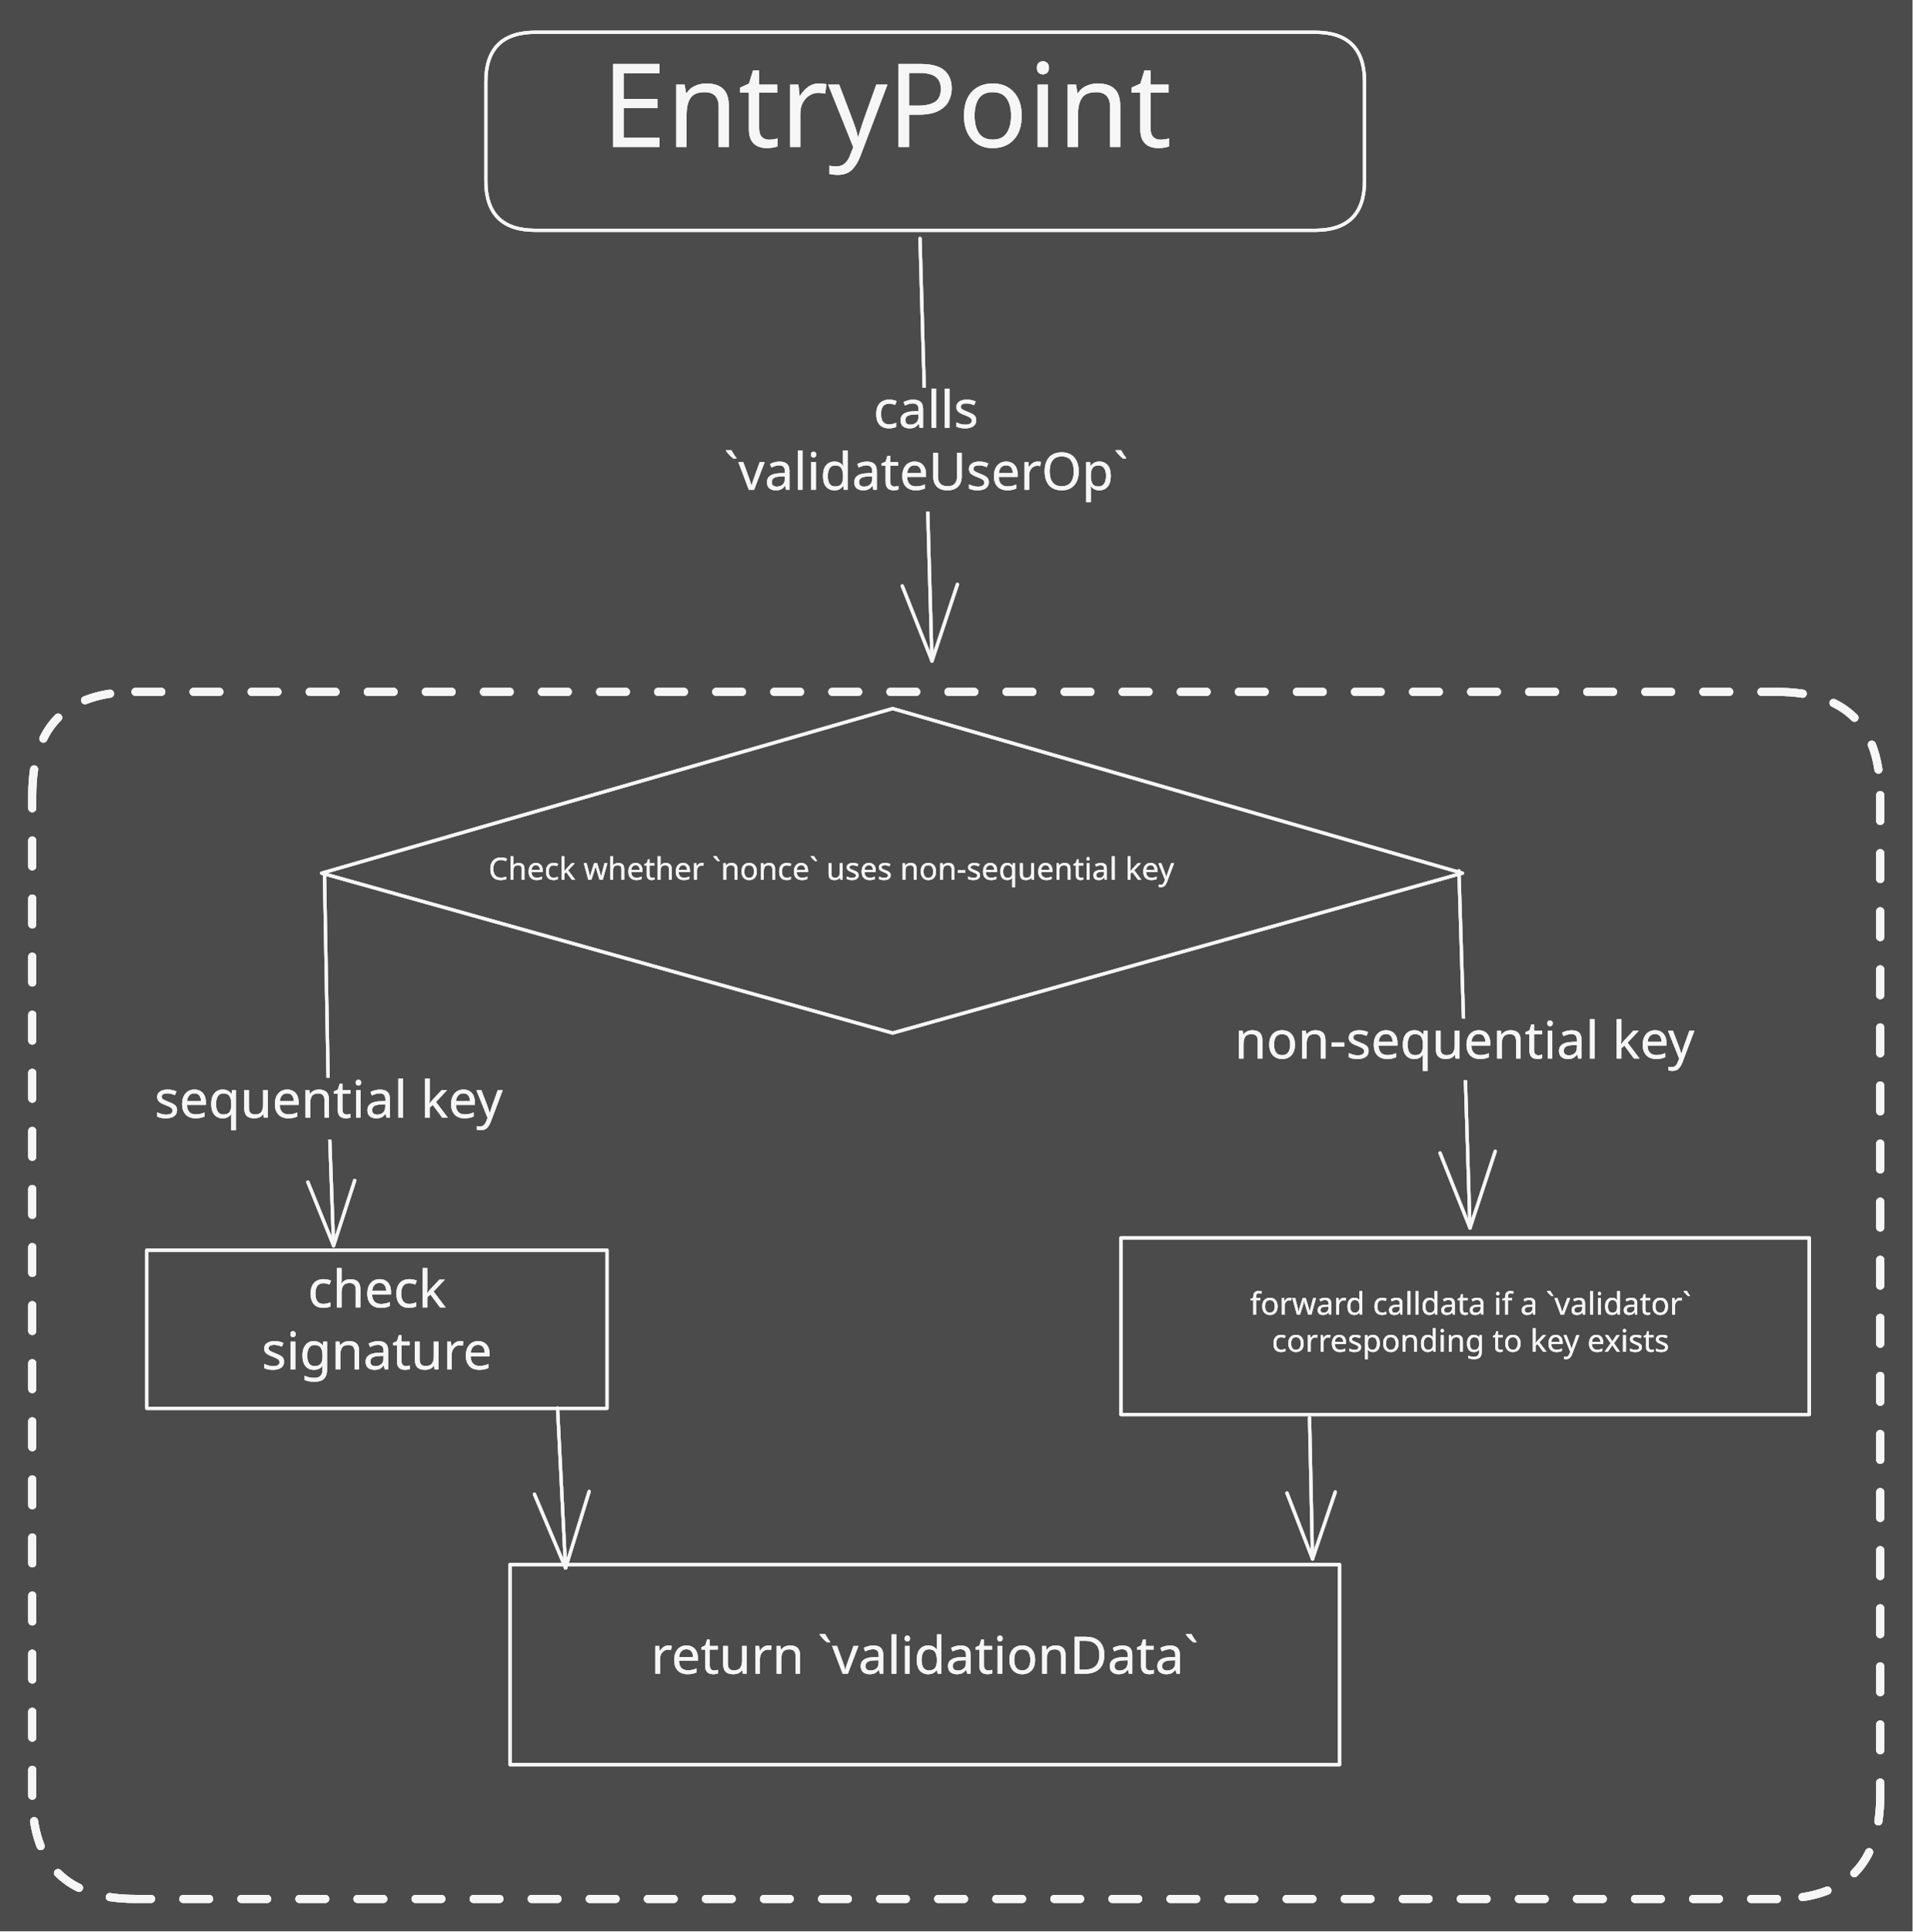
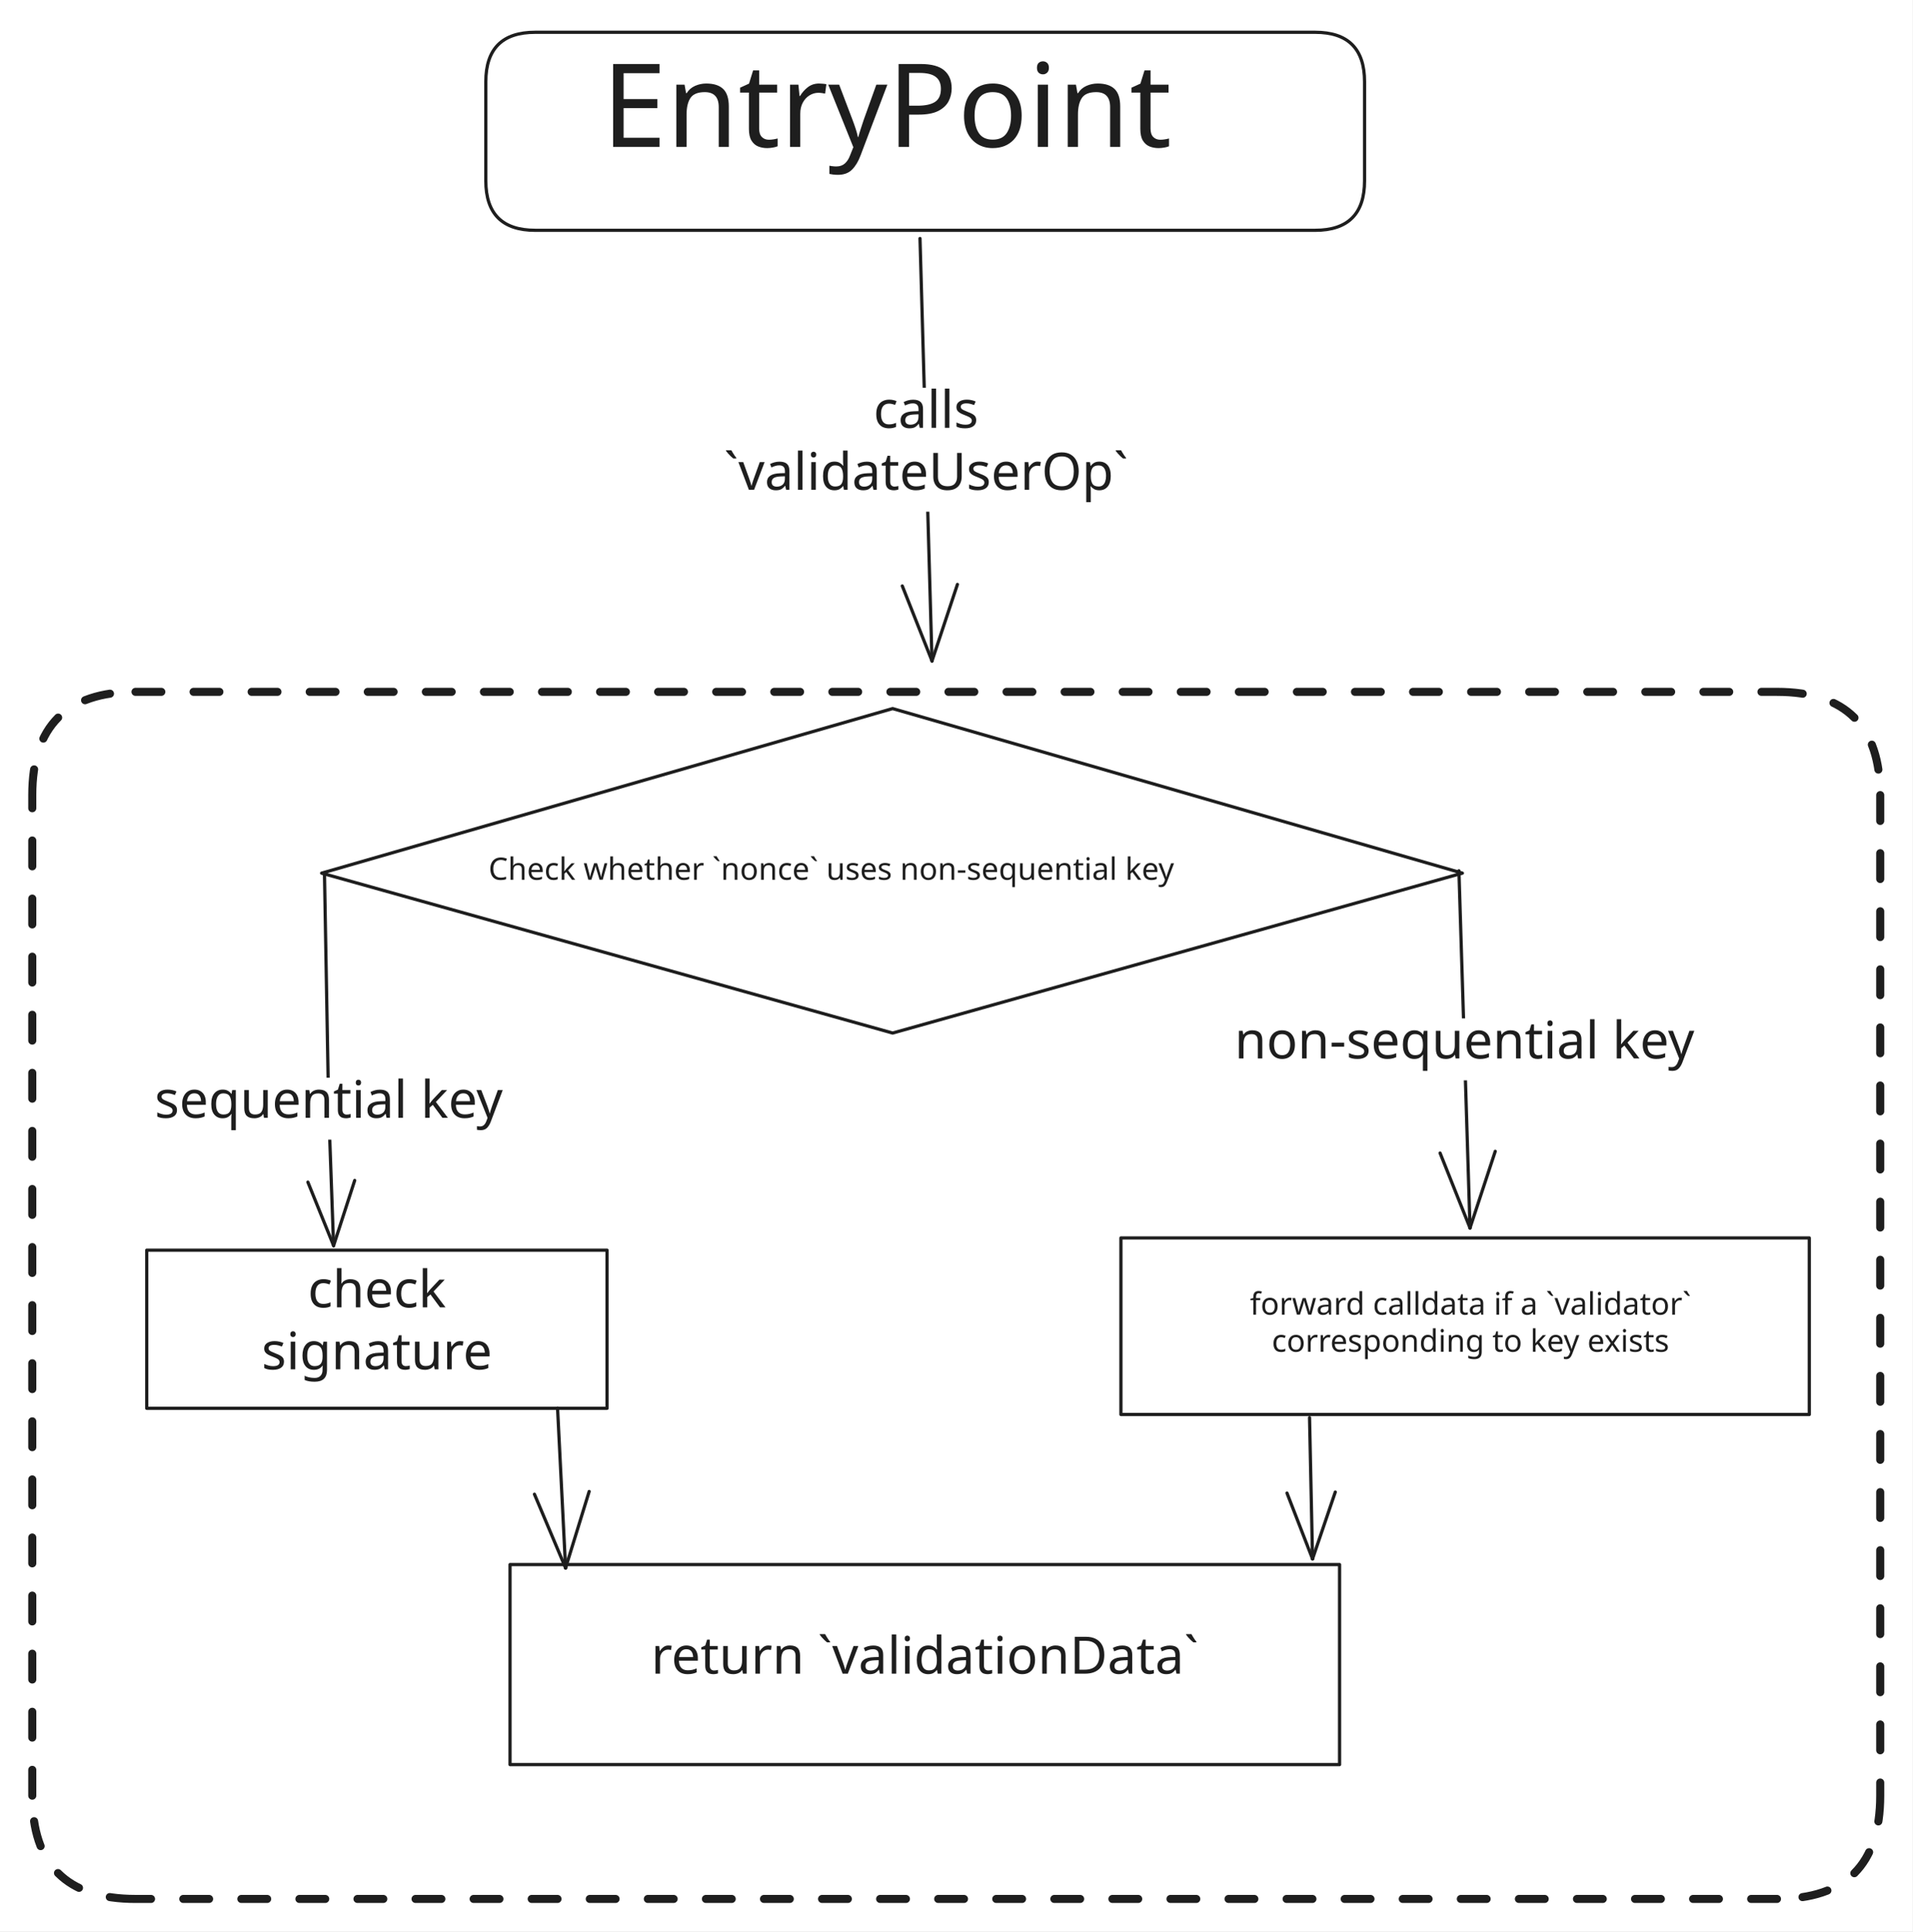
- <svg xmlns="http://www.w3.org/2000/svg" version="1.1" viewBox="0 0 592.81 598.474" width="1185.619" height="1196.948" filter="invert(93%) hue-rotate(180deg)">
+ <svg xmlns="http://www.w3.org/2000/svg" version="1.1" viewBox="0 0 592.81 598.474" width="1185.619" height="1196.948">
  <defs>
    <style class="style-fonts">
+       @media (prefers-color-scheme: dark) {
+       :root {
+         color-scheme: dark;
+       }
+       svg {
+           filter: invert(93%) hue-rotate(180deg);
+       }
+       }
      @font-face {
        font-family: "Virgil";
        src: url("https://excalidraw.com/Virgil.woff2");
      }
      @font-face {
        font-family: "Cascadia";
        src: url("https://excalidraw.com/Cascadia.woff2");
      }
      @font-face {
        font-family: "Assistant";
        src: url("https://excalidraw.com/Assistant-Regular.woff2");
      }
    </style>
  </defs>
  <rect x="0" y="0" width="592.81" height="598.474" fill="#ffffff" />
  <g stroke-linecap="round" transform="translate(150.5888 10) rotate(0 136.1895 30.68424)">
    <path d="M15.34 0 C90.46 0, 165.57 0, 257.04 0 M15.34 0 C96.21 0, 177.08 0, 257.04 0 M257.04 0 C267.26 0, 272.38 5.11, 272.38 15.34 M257.04 0 C267.26 0, 272.38 5.11, 272.38 15.34 M272.38 15.34 C272.38 21.94, 272.38 28.53, 272.38 46.03 M272.38 15.34 C272.38 24.15, 272.38 32.96, 272.38 46.03 M272.38 46.03 C272.38 56.25, 267.26 61.37, 257.04 61.37 M272.38 46.03 C272.38 56.25, 267.26 61.37, 257.04 61.37 M257.04 61.37 C184.32 61.37, 111.61 61.37, 15.34 61.37 M257.04 61.37 C182.19 61.37, 107.34 61.37, 15.34 61.37 M15.34 61.37 C5.11 61.37, 0 56.25, 0 46.03 M15.34 61.37 C5.11 61.37, 0 56.25, 0 46.03 M0 46.03 C0 38.98, 0 31.94, 0 15.34 M0 46.03 C0 35.12, 0 24.2, 0 15.34 M0 15.34 C0 5.11, 5.11 0, 15.34 0 M0 15.34 C0 5.11, 5.11 0, 15.34 0" stroke="#1e1e1e" stroke-width="1" fill="none" />
  </g>
  <g transform="translate(186.5648 17.5985) rotate(0 105.4688 21.6)">
    <text x="0" y="0" font-family="Cascadia, Segoe UI Emoji" font-size="36px" fill="#1e1e1e" text-anchor="start" style="white-space: pre;" direction="ltr" dominant-baseline="text-before-edge">EntryPoint</text>
  </g>
  <g mask="url(#mask-aCHgNlyURqrQu27E1Yzf1)" stroke-linecap="round">
    <g transform="translate(285.1717 73.90363) rotate(0 1.859863 65.46089)">
      <path d="M0 0 C0.81 28.42, 1.61 56.84, 3.72 130.92 M0 0 C0.74 26.2, 1.49 52.4, 3.72 130.92" stroke="#1e1e1e" stroke-width="1" fill="none" />
    </g>
    <g transform="translate(285.1717 73.90363) rotate(0 1.859863 65.46089)">
      <path d="M-5.49 107.68 C-3.49 112.73, -1.49 117.77, 3.72 130.92 M-5.49 107.68 C-3.65 112.33, -1.81 116.98, 3.72 130.92" stroke="#1e1e1e" stroke-width="1" fill="none" />
    </g>
    <g transform="translate(285.1717 73.90363) rotate(0 1.859863 65.46089)">
      <path d="M11.6 107.2 C9.89 112.35, 8.18 117.5, 3.72 130.92 M11.6 107.2 C10.02 111.94, 8.45 116.69, 3.72 130.92" stroke="#1e1e1e" stroke-width="1" fill="none" />
    </g>
  </g>
  <mask id="mask-aCHgNlyURqrQu27E1Yzf1">
    <rect x="0" y="0" fill="#fff" width="388.891" height="304.825" />
    <rect x="212.032" y="120.165" fill="#000" width="150" height="38.4" opacity="1" />
  </mask>
  <g transform="translate(212.0316 120.1645) rotate(0 75 19.2)">
    <text x="75" y="0" font-family="Cascadia, Segoe UI Emoji" font-size="16px" fill="#1e1e1e" text-anchor="middle" style="white-space: pre;" direction="ltr" dominant-baseline="text-before-edge">calls </text>
    <text x="75" y="19.2" font-family="Cascadia, Segoe UI Emoji" font-size="16px" fill="#1e1e1e" text-anchor="middle" style="white-space: pre;" direction="ltr" dominant-baseline="text-before-edge">`validateUserOp`</text>
  </g>
  <g stroke-linecap="round" transform="translate(10 214.3996) rotate(0 286.4048 187.0371)">
    <path d="M32 0 C171.39 0, 310.78 0, 540.81 0 M540.81 0 C562.14 0, 572.81 10.67, 572.81 32 M572.81 32 C572.81 115.54, 572.81 199.09, 572.81 342.07 M572.81 342.07 C572.81 363.41, 562.14 374.07, 540.81 374.07 M540.81 374.07 C382.68 374.07, 224.55 374.07, 32 374.07 M32 374.07 C10.67 374.07, 0 363.41, 0 342.07 M0 342.07 C0 274.77, 0 207.46, 0 32 M0 32 C0 10.67, 10.67 0, 32 0" stroke="#1e1e1e" stroke-width="2.5" fill="none" stroke-dasharray="8 10" />
  </g>
  <g transform="translate(151.4143 265.2332) rotate(0 125.634 5.720893)">
    <text x="0" y="0" font-family="Cascadia, Segoe UI Emoji" font-size="9.535px" fill="#1e1e1e" text-anchor="start" style="white-space: pre;" direction="ltr" dominant-baseline="text-before-edge">Check whether `nonce` uses non-sequential key</text>
  </g>
  <g mask="url(#mask-wvqAWwr4eYLTnoMc6t__t)" stroke-linecap="round">
    <g transform="translate(100.5831 271.087) rotate(0 1.409301 57.46477)">
      <path d="M0 0 C0.46 25.67, 0.92 51.33, 1.29 72.49 M0 0 C0.49 27.61, 0.99 55.22, 1.29 72.49 M1.29 72.49 C1.73 84.66, 2.17 96.83, 2.82 114.93 M1.29 72.49 C1.66 82.72, 2.03 92.94, 2.82 114.93" stroke="#1e1e1e" stroke-width="1" fill="none" />
    </g>
    <g transform="translate(100.5831 271.087) rotate(0 1.409301 57.46477)">
      <path d="M-5.15 95.25 C-2.33 102.22, 0.49 109.19, 2.82 114.93 M-5.15 95.25 C-2.12 102.75, 0.92 110.24, 2.82 114.93" stroke="#1e1e1e" stroke-width="1" fill="none" />
    </g>
    <g transform="translate(100.5831 271.087) rotate(0 1.409301 57.46477)">
      <path d="M9.36 94.73 C7.04 101.88, 4.73 109.03, 2.82 114.93 M9.36 94.73 C6.87 102.42, 4.38 110.12, 2.82 114.93" stroke="#1e1e1e" stroke-width="1" fill="none" />
    </g>
  </g>
  <mask id="mask-wvqAWwr4eYLTnoMc6t__t">
    <rect x="0" y="0" fill="#fff" width="203.402" height="486.017" />
    <rect x="36.252" y="333.98" fill="#000" width="131.25" height="19.2" opacity="1" />
  </mask>
  <g transform="translate(36.25238 333.9804) rotate(0 65.74001 -5.428673)">
    <text x="65.625" y="0" font-family="Cascadia, Segoe UI Emoji" font-size="16px" fill="#1e1e1e" text-anchor="middle" style="white-space: pre;" direction="ltr" dominant-baseline="text-before-edge">sequential key</text>
  </g>
  <g stroke-linecap="round" transform="translate(99.69164 219.5838) rotate(0 176.7988 50.27344)">
    <path d="M177 0 C237.54 17.48, 298.08 34.97, 353.6 51 M177 0 C241.08 18.51, 305.16 37.01, 353.6 51 M353.6 51 C312.4 62.56, 271.21 74.12, 177 100.55 M353.6 51 C303.95 64.93, 254.31 78.86, 177 100.55 M177 100.55 C131.49 87.81, 85.99 75.07, 0 51 M177 100.55 C137.43 89.47, 97.87 78.4, 0 51 M0 51 C57.51 34.43, 115.01 17.86, 177 0 M0 51 C68.54 31.25, 137.09 11.5, 177 0" stroke="#1e1e1e" stroke-width="1" fill="none" />
  </g>
  <g stroke-linecap="round" transform="translate(45.48222 387.4277) rotate(0 71.33852 24.5)">
    <path d="M0 0 C31.97 0, 63.93 0, 142.68 0 M0 0 C48.68 0, 97.37 0, 142.68 0 M142.68 0 C142.68 18.85, 142.68 37.71, 142.68 49 M142.68 0 C142.68 11.86, 142.68 23.71, 142.68 49 M142.68 49 C94.71 49, 46.74 49, 0 49 M142.68 49 C91.42 49, 40.16 49, 0 49 M0 49 C0 37.61, 0 26.21, 0 0 M0 49 C0 35.62, 0 22.23, 0 0" stroke="#1e1e1e" stroke-width="1" fill="none" />
  </g>
  <g transform="translate(74.63324 392.7277) rotate(0 42.1875 19.2)">
    <text x="42.188" y="0" font-family="Cascadia, Segoe UI Emoji" font-size="16px" fill="#1e1e1e" text-anchor="middle" style="white-space: pre;" direction="ltr" dominant-baseline="text-before-edge">check </text>
    <text x="42.188" y="19.2" font-family="Cascadia, Segoe UI Emoji" font-size="16px" fill="#1e1e1e" text-anchor="middle" style="white-space: pre;" direction="ltr" dominant-baseline="text-before-edge">signature</text>
  </g>
  <g mask="url(#mask-Bg1U5xMMnM3egAtd725uQ)" stroke-linecap="round">
    <g transform="translate(452.2185 269.8586) rotate(0 1.719575 55.3392)">
      <path d="M0 0 C0.98 31.66, 1.97 63.32, 3.44 110.68 M0 0 C1.19 38.29, 2.38 76.58, 3.44 110.68" stroke="#1e1e1e" stroke-width="1" fill="none" />
    </g>
    <g transform="translate(452.2185 269.8586) rotate(0 1.719575 55.3392)">
      <path d="M-5.84 87.46 C-3.18 94.1, -0.53 100.74, 3.44 110.68 M-5.84 87.46 C-2.63 95.49, 0.58 103.53, 3.44 110.68" stroke="#1e1e1e" stroke-width="1" fill="none" />
    </g>
    <g transform="translate(452.2185 269.8586) rotate(0 1.719575 55.3392)">
      <path d="M11.26 86.93 C9.02 93.72, 6.78 100.52, 3.44 110.68 M11.26 86.93 C8.55 95.15, 5.85 103.36, 3.44 110.68" stroke="#1e1e1e" stroke-width="1" fill="none" />
    </g>
  </g>
  <mask id="mask-Bg1U5xMMnM3egAtd725uQ">
    <rect x="0" y="0" fill="#fff" width="555.658" height="480.537" />
    <rect x="369.563" y="315.598" fill="#000" width="168.75" height="19.2" opacity="1" />
  </mask>
  <g transform="translate(369.563 315.5978) rotate(0 84.375 9.6)">
    <text x="84.375" y="0" font-family="Cascadia, Segoe UI Emoji" font-size="16px" fill="#1e1e1e" text-anchor="middle" style="white-space: pre;" direction="ltr" dominant-baseline="text-before-edge">non-sequential key</text>
  </g>
  <g stroke-linecap="round" transform="translate(347.4535 383.6279) rotate(0 106.6864 27.36068)">
    <path d="M0 0 C67.34 0, 134.67 0, 213.37 0 M0 0 C58.89 0, 117.79 0, 213.37 0 M213.37 0 C213.37 12.37, 213.37 24.74, 213.37 54.72 M213.37 0 C213.37 13.78, 213.37 27.56, 213.37 54.72 M213.37 54.72 C166.64 54.72, 119.91 54.72, 0 54.72 M213.37 54.72 C150.14 54.72, 86.9 54.72, 0 54.72 M0 54.72 C0 35.71, 0 16.7, 0 0 M0 54.72 C0 38.67, 0 22.62, 0 0" stroke="#1e1e1e" stroke-width="1" fill="none" />
  </g>
  <g transform="translate(363.2916 399.9701) rotate(0 92.52246 11.4932)">
    <text x="92.522" y="0" font-family="Cascadia, Segoe UI Emoji" font-size="9.578px" fill="#1e1e1e" text-anchor="middle" style="white-space: pre;" direction="ltr" dominant-baseline="text-before-edge">forward calldata if a `validator`</text>
    <text x="92.522" y="11.493" font-family="Cascadia, Segoe UI Emoji" font-size="9.578px" fill="#1e1e1e" text-anchor="middle" style="white-space: pre;" direction="ltr" dominant-baseline="text-before-edge">corresponding to key exists</text>
  </g>
  <g stroke-linecap="round" transform="translate(158.092 484.8514) rotate(0 128.5627 30.99651)">
    <path d="M0 0 C85.12 0, 170.23 0, 257.13 0 M0 0 C66.58 0, 133.15 0, 257.13 0 M257.13 0 C257.13 24.54, 257.13 49.08, 257.13 61.99 M257.13 0 C257.13 16.37, 257.13 32.73, 257.13 61.99 M257.13 61.99 C192.78 61.99, 128.44 61.99, 0 61.99 M257.13 61.99 C202.35 61.99, 147.58 61.99, 0 61.99 M0 61.99 C0 41.72, 0 21.45, 0 0 M0 61.99 C0 49.08, 0 36.16, 0 0" stroke="#1e1e1e" stroke-width="1" fill="none" />
  </g>
  <g transform="translate(178.8422 506.2479) rotate(0 107.8125 9.6)">
    <text x="107.812" y="0" font-family="Cascadia, Segoe UI Emoji" font-size="16px" fill="#1e1e1e" text-anchor="middle" style="white-space: pre;" direction="ltr" dominant-baseline="text-before-edge">return `validationData`</text>
  </g>
  <g stroke-linecap="round">
    <g transform="translate(172.8208 436.3516) rotate(0 1.245625 24.78164)">
      <path d="M0 0 C0.66 13.2, 1.33 26.41, 2.49 49.56 M0 0 C0.97 19.26, 1.94 38.52, 2.49 49.56" stroke="#1e1e1e" stroke-width="1" fill="none" />
    </g>
    <g transform="translate(172.8208 436.3516) rotate(0 1.245625 24.78164)">
      <path d="M-7.16 26.7 C-4.59 32.79, -2.02 38.88, 2.49 49.56 M-7.16 26.7 C-3.41 35.59, 0.34 44.47, 2.49 49.56" stroke="#1e1e1e" stroke-width="1" fill="none" />
    </g>
    <g transform="translate(172.8208 436.3516) rotate(0 1.245625 24.78164)">
      <path d="M9.8 25.85 C7.85 32.17, 5.9 38.49, 2.49 49.56 M9.8 25.85 C6.96 35.06, 4.12 44.28, 2.49 49.56" stroke="#1e1e1e" stroke-width="1" fill="none" />
    </g>
  </g>
  <mask />
  <g stroke-linecap="round">
    <g transform="translate(405.915 439.3265) rotate(0 0.4654529 21.88954)">
      <path d="M0 0 C0.29 13.83, 0.59 27.66, 0.93 43.78 M0 0 C0.27 12.57, 0.53 25.13, 0.93 43.78" stroke="#1e1e1e" stroke-width="1" fill="none" />
    </g>
    <g transform="translate(405.915 439.3265) rotate(0 0.4654529 21.88954)">
      <path d="M-6.99 23.37 C-4.49 29.82, -1.99 36.26, 0.93 43.78 M-6.99 23.37 C-4.72 29.23, -2.44 35.09, 0.93 43.78" stroke="#1e1e1e" stroke-width="1" fill="none" />
    </g>
    <g transform="translate(405.915 439.3265) rotate(0 0.4654529 21.88954)">
      <path d="M7.98 23.05 C5.75 29.6, 3.53 36.15, 0.93 43.78 M7.98 23.05 C5.96 29, 3.93 34.95, 0.93 43.78" stroke="#1e1e1e" stroke-width="1" fill="none" />
    </g>
  </g>
  <mask />
</svg>
